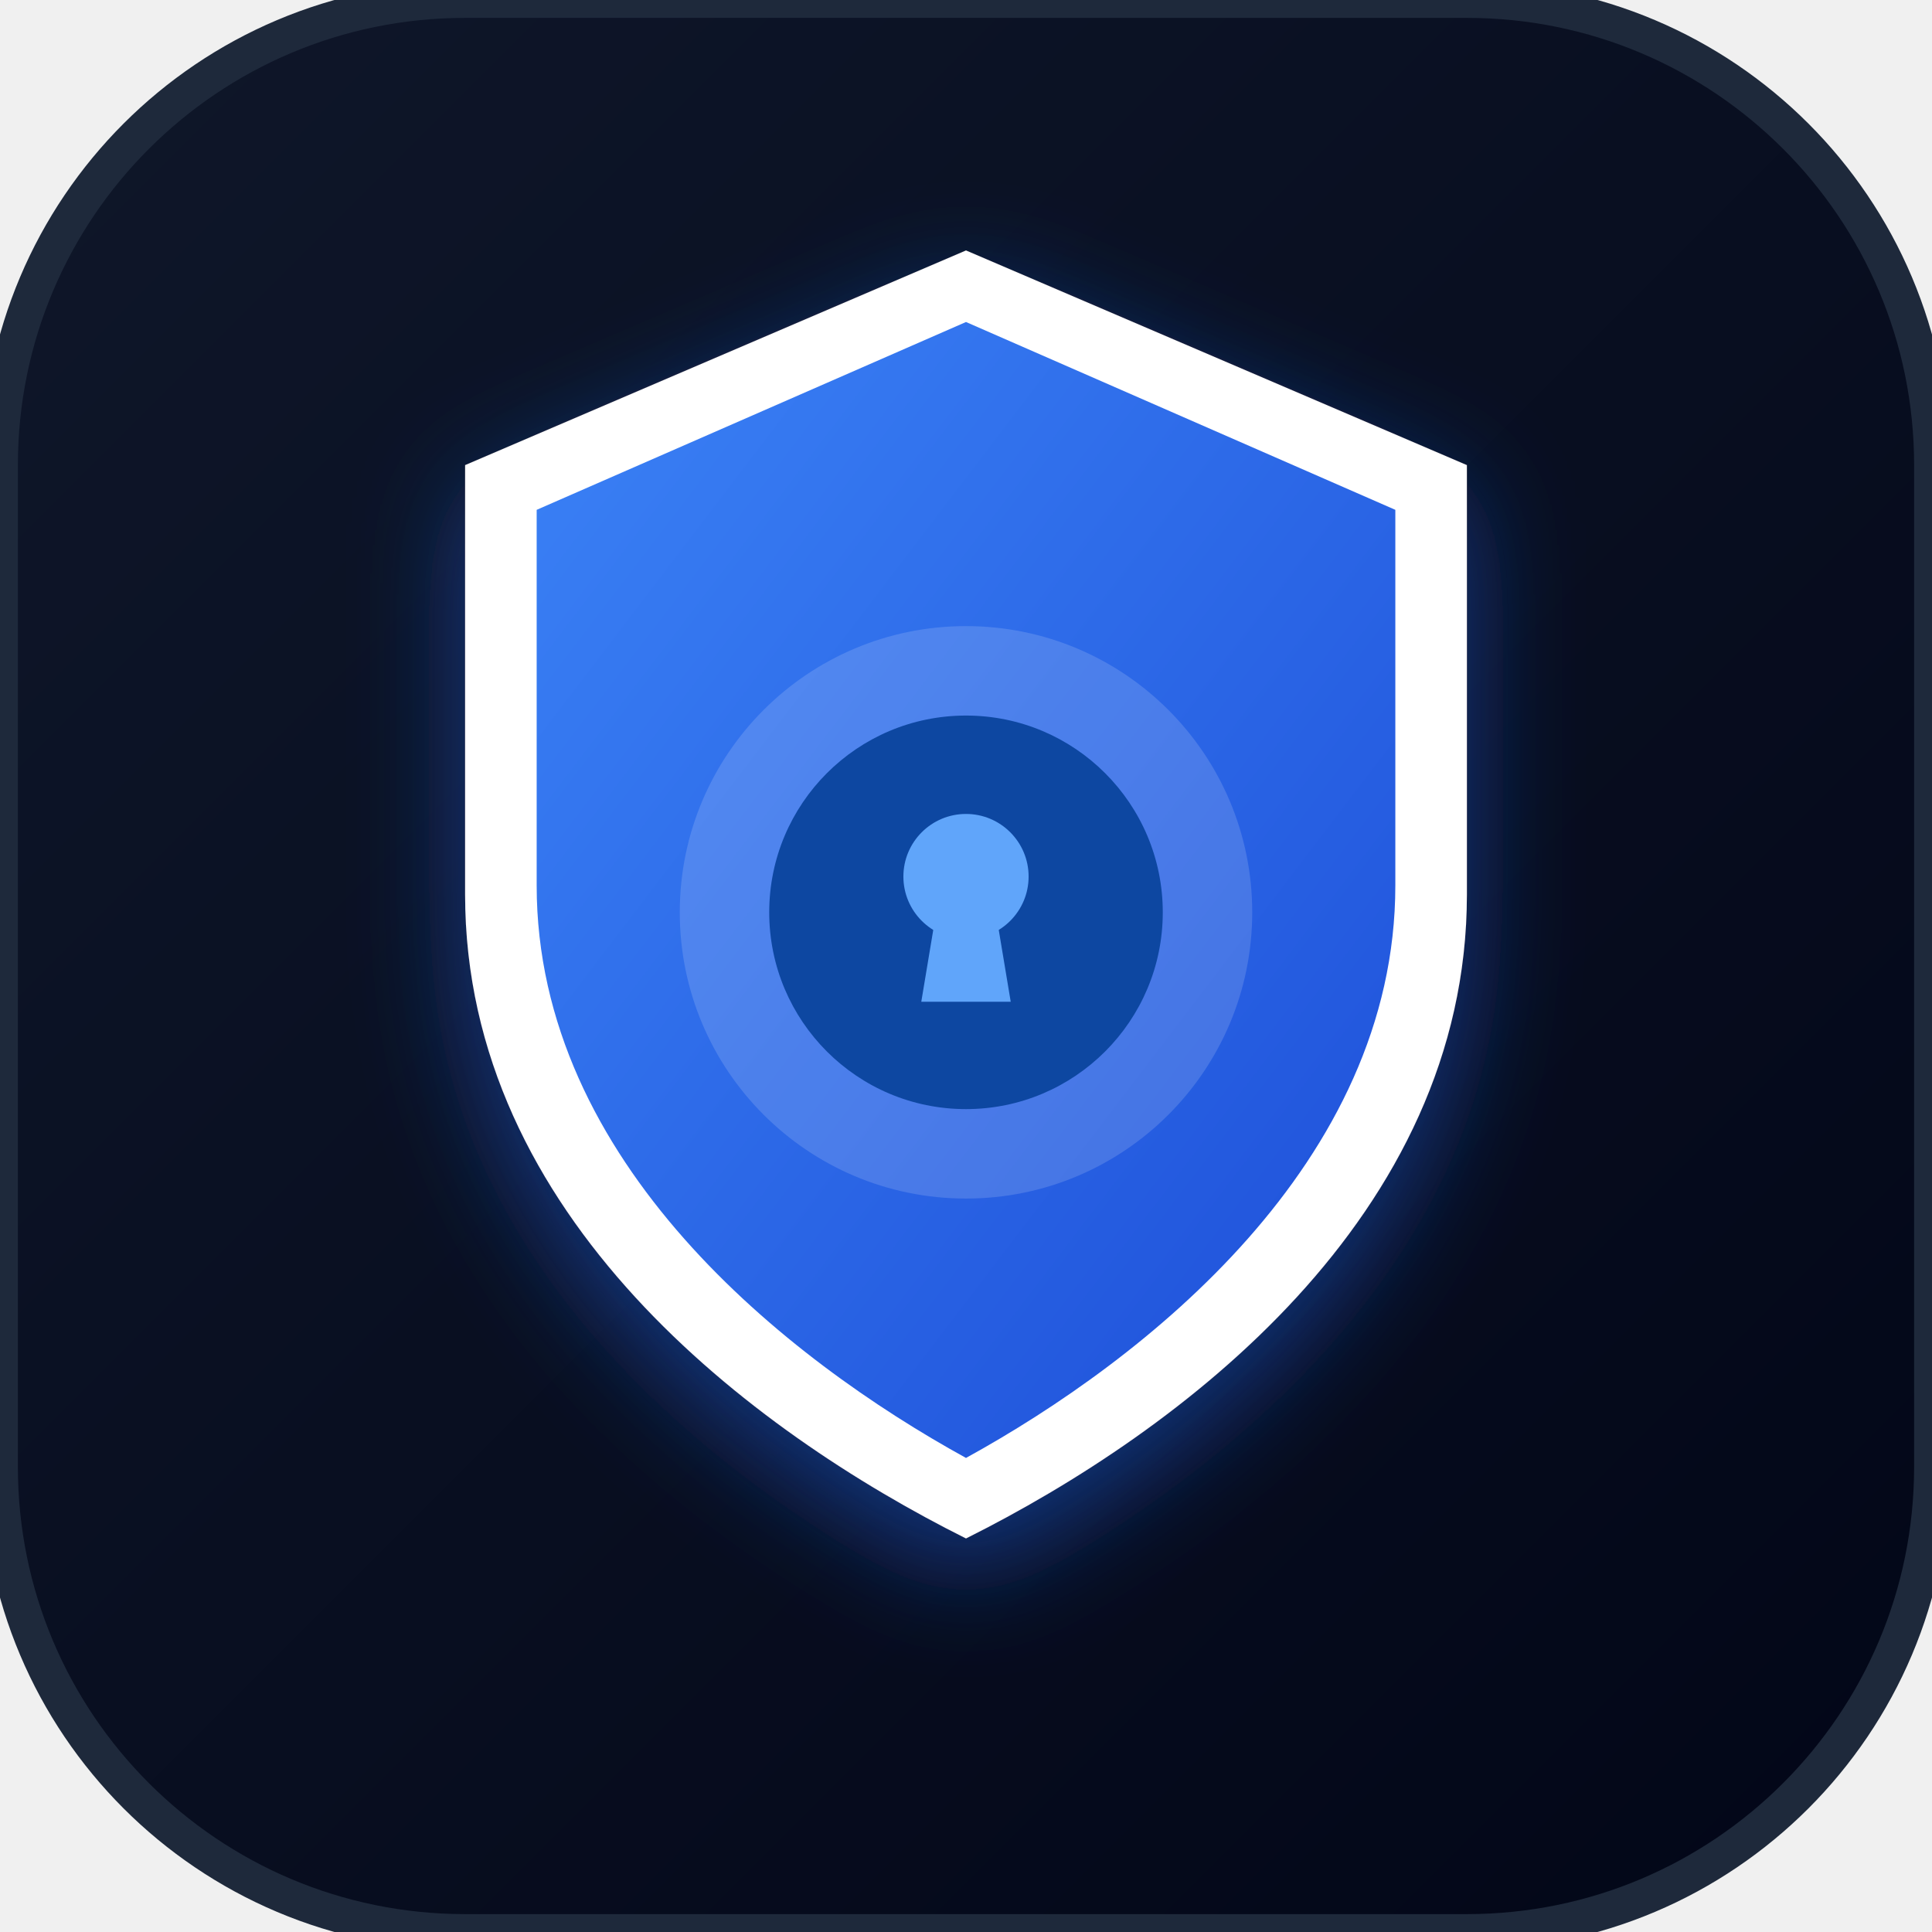
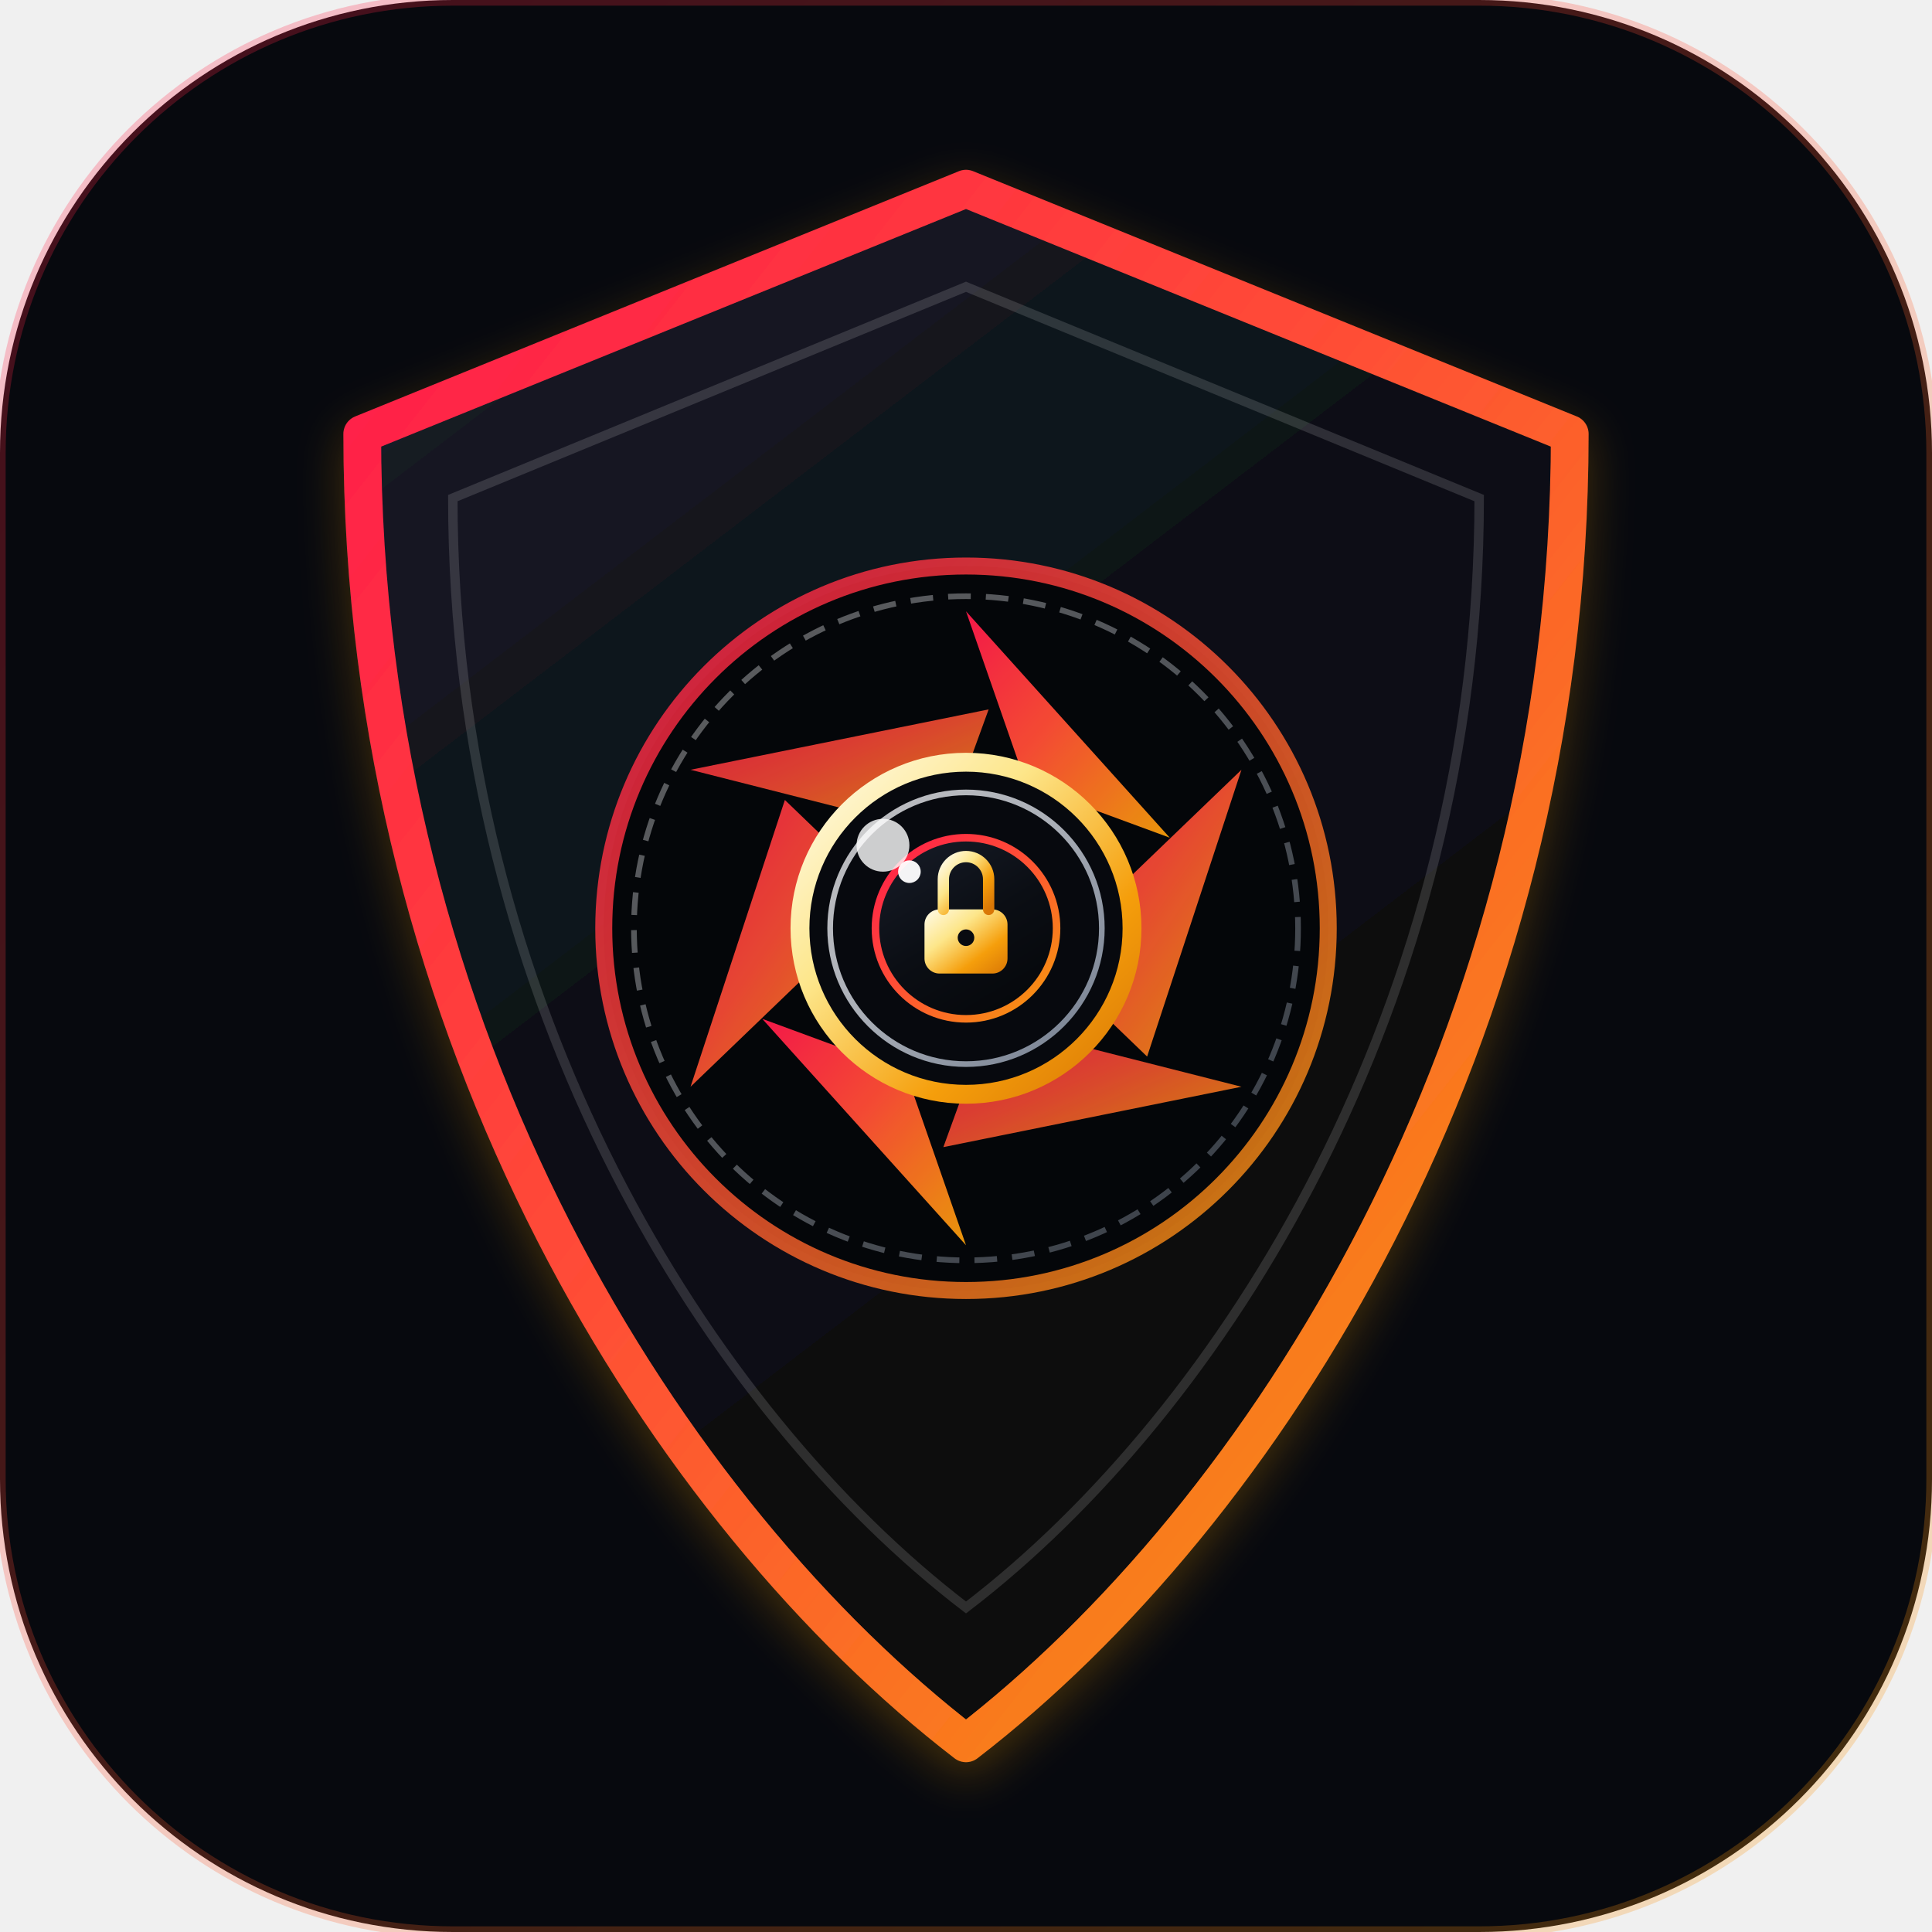
- <svg xmlns="http://www.w3.org/2000/svg" viewBox="0 0 108 108" width="108" height="108">
+ <svg xmlns="http://www.w3.org/2000/svg" viewBox="0 0 512 512" width="512" height="512">
  <defs>
-     <linearGradient id="shieldGrad" x1="0%" y1="0%" x2="100%" y2="100%">
-       <stop offset="0%" stop-color="#3b82f6" />
-       <stop offset="100%" stop-color="#1d4ed8" />
+     <linearGradient id="pgLuxuryGrad" x1="0%" y1="0%" x2="100%" y2="100%">
+       <stop offset="0%" stop-color="#FF1A4B" />
+       <stop offset="45%" stop-color="#FF4D36" />
+       <stop offset="100%" stop-color="#F59E0B" />
    </linearGradient>
-     <linearGradient id="bgGrad" x1="0%" y1="0%" x2="100%" y2="100%">
-       <stop offset="0%" stop-color="#0f172a" />
-       <stop offset="100%" stop-color="#020617" />
+     <linearGradient id="pgObsidian" x1="20%" y1="0%" x2="80%" y2="100%">
+       <stop offset="0%" stop-color="#161B26" />
+       <stop offset="50%" stop-color="#0B0E14" />
+       <stop offset="100%" stop-color="#05070A" />
    </linearGradient>
-     <filter id="glow" x="-20%" y="-20%" width="140%" height="140%">
-       <feDropShadow dx="0" dy="2" stdDeviation="3" flood-color="#2563eb" flood-opacity="0.5" />
+     <linearGradient id="pgSensorGold" x1="0%" y1="0%" x2="100%" y2="100%">
+       <stop offset="0%" stop-color="#FFFBEB" />
+       <stop offset="35%" stop-color="#FDE68A" />
+       <stop offset="70%" stop-color="#F59E0B" />
+       <stop offset="100%" stop-color="#D97706" />
+     </linearGradient>
+     <linearGradient id="pgPlatinum" x1="0%" y1="0%" x2="100%" y2="100%">
+       <stop offset="0%" stop-color="#FFFFFF" />
+       <stop offset="45%" stop-color="#E2E8F0" />
+       <stop offset="100%" stop-color="#94A3B8" />
+     </linearGradient>
+     <filter id="pgShieldGlow" x="-25%" y="-25%" width="150%" height="150%">
+       <feDropShadow dx="0" dy="10" stdDeviation="16" flood-color="#FF1A4B" flood-opacity="0.35" />
+       <feDropShadow dx="0" dy="4" stdDeviation="6" flood-color="#F59E0B" flood-opacity="0.25" />
    </filter>
  </defs>
-   <rect width="108" height="108" rx="26" fill="url(#bgGrad)" stroke="#1e293b" stroke-width="2" />
-   <path d="M54,14 L82,26 L82,50 C82,68 66,80 54,86 C42,80 26,68 26,50 L26,26 Z" fill="#ffffff" filter="url(#glow)" />
-   <path d="M54,18 L78,28.5 L78,49.5 C78,65 64,76 54,81.5 C44,76 30,65 30,49.5 L30,28.5 Z" fill="url(#shieldGrad)" />
-   <circle cx="54" cy="51" r="16" fill="#ffffff" opacity="0.15" />
-   <circle cx="54" cy="51" r="11" fill="#0d47a1" />
-   <circle cx="54" cy="49" r="3.5" fill="#60a5fa" />
-   <path d="M52.5,50 L55.5,50 L56.5,56 L51.5,56 Z" fill="#60a5fa" />
+   <rect width="512" height="512" rx="120" fill="#07090E" stroke="url(#pgLuxuryGrad)" stroke-width="3" stroke-opacity="0.25" />
+   <path d="M256,50 L416,115 C416,276 334,402 256,462 C178,402 96,276 96,115 Z" fill="url(#pgObsidian)" stroke="url(#pgLuxuryGrad)" stroke-width="10" stroke-linejoin="round" filter="url(#pgShieldGlow)" />
+   <path d="M256,76 L392,132 C392,266 324,374 256,426 C188,374 120,266 120,132 Z" fill="none" stroke="#FFFFFF" stroke-opacity="0.14" stroke-width="2.5" />
+   <circle cx="256" cy="246" r="96" fill="#040609" stroke="url(#pgLuxuryGrad)" stroke-width="4.5" stroke-opacity="0.8" />
+   <circle cx="256" cy="246" r="88" fill="none" stroke="url(#pgPlatinum)" stroke-width="1.5" stroke-opacity="0.35" stroke-dasharray="6 4" />
+   <g transform="translate(256, 246)">
+     <path d="M0,-84 L54,-24 L16,-38 Z" fill="url(#pgLuxuryGrad)" opacity="0.95" />
+     <path d="M73,-42 L48,34 L21,8 Z" fill="url(#pgLuxuryGrad)" opacity="0.9" />
+     <path d="M73,42 L-6,58 L6,25 Z" fill="url(#pgLuxuryGrad)" opacity="0.85" />
+     <path d="M0,84 L-54,24 L-16,38 Z" fill="url(#pgLuxuryGrad)" opacity="0.95" />
+     <path d="M-73,42 L-48,-34 L-21,-8 Z" fill="url(#pgLuxuryGrad)" opacity="0.9" />
+     <path d="M-73,-42 L6,-58 L-6,-25 Z" fill="url(#pgLuxuryGrad)" opacity="0.85" />
+   </g>
+   <circle cx="256" cy="246" r="44" fill="#07090E" stroke="url(#pgSensorGold)" stroke-width="5" />
+   <circle cx="256" cy="246" r="36" fill="none" stroke="url(#pgPlatinum)" stroke-width="1.5" stroke-opacity="0.75" />
+   <circle cx="256" cy="246" r="24" fill="url(#pgObsidian)" stroke="url(#pgLuxuryGrad)" stroke-width="2" />
+   <rect x="245" y="241" width="22" height="17" rx="4" fill="url(#pgSensorGold)" />
+   <path d="M250,241 L250,233 C250,229.7 252.7,227 256,227 C259.3,227 262,229.7 262,233 L262,241" fill="none" stroke="url(#pgSensorGold)" stroke-width="3" stroke-linecap="round" />
+   <circle cx="256" cy="248.5" r="2.2" fill="#090B10" />
+   <circle cx="234" cy="224" r="7" fill="#FFFFFF" opacity="0.8" />
+   <circle cx="241" cy="231" r="3" fill="#FFFFFF" opacity="0.95" />
</svg>
